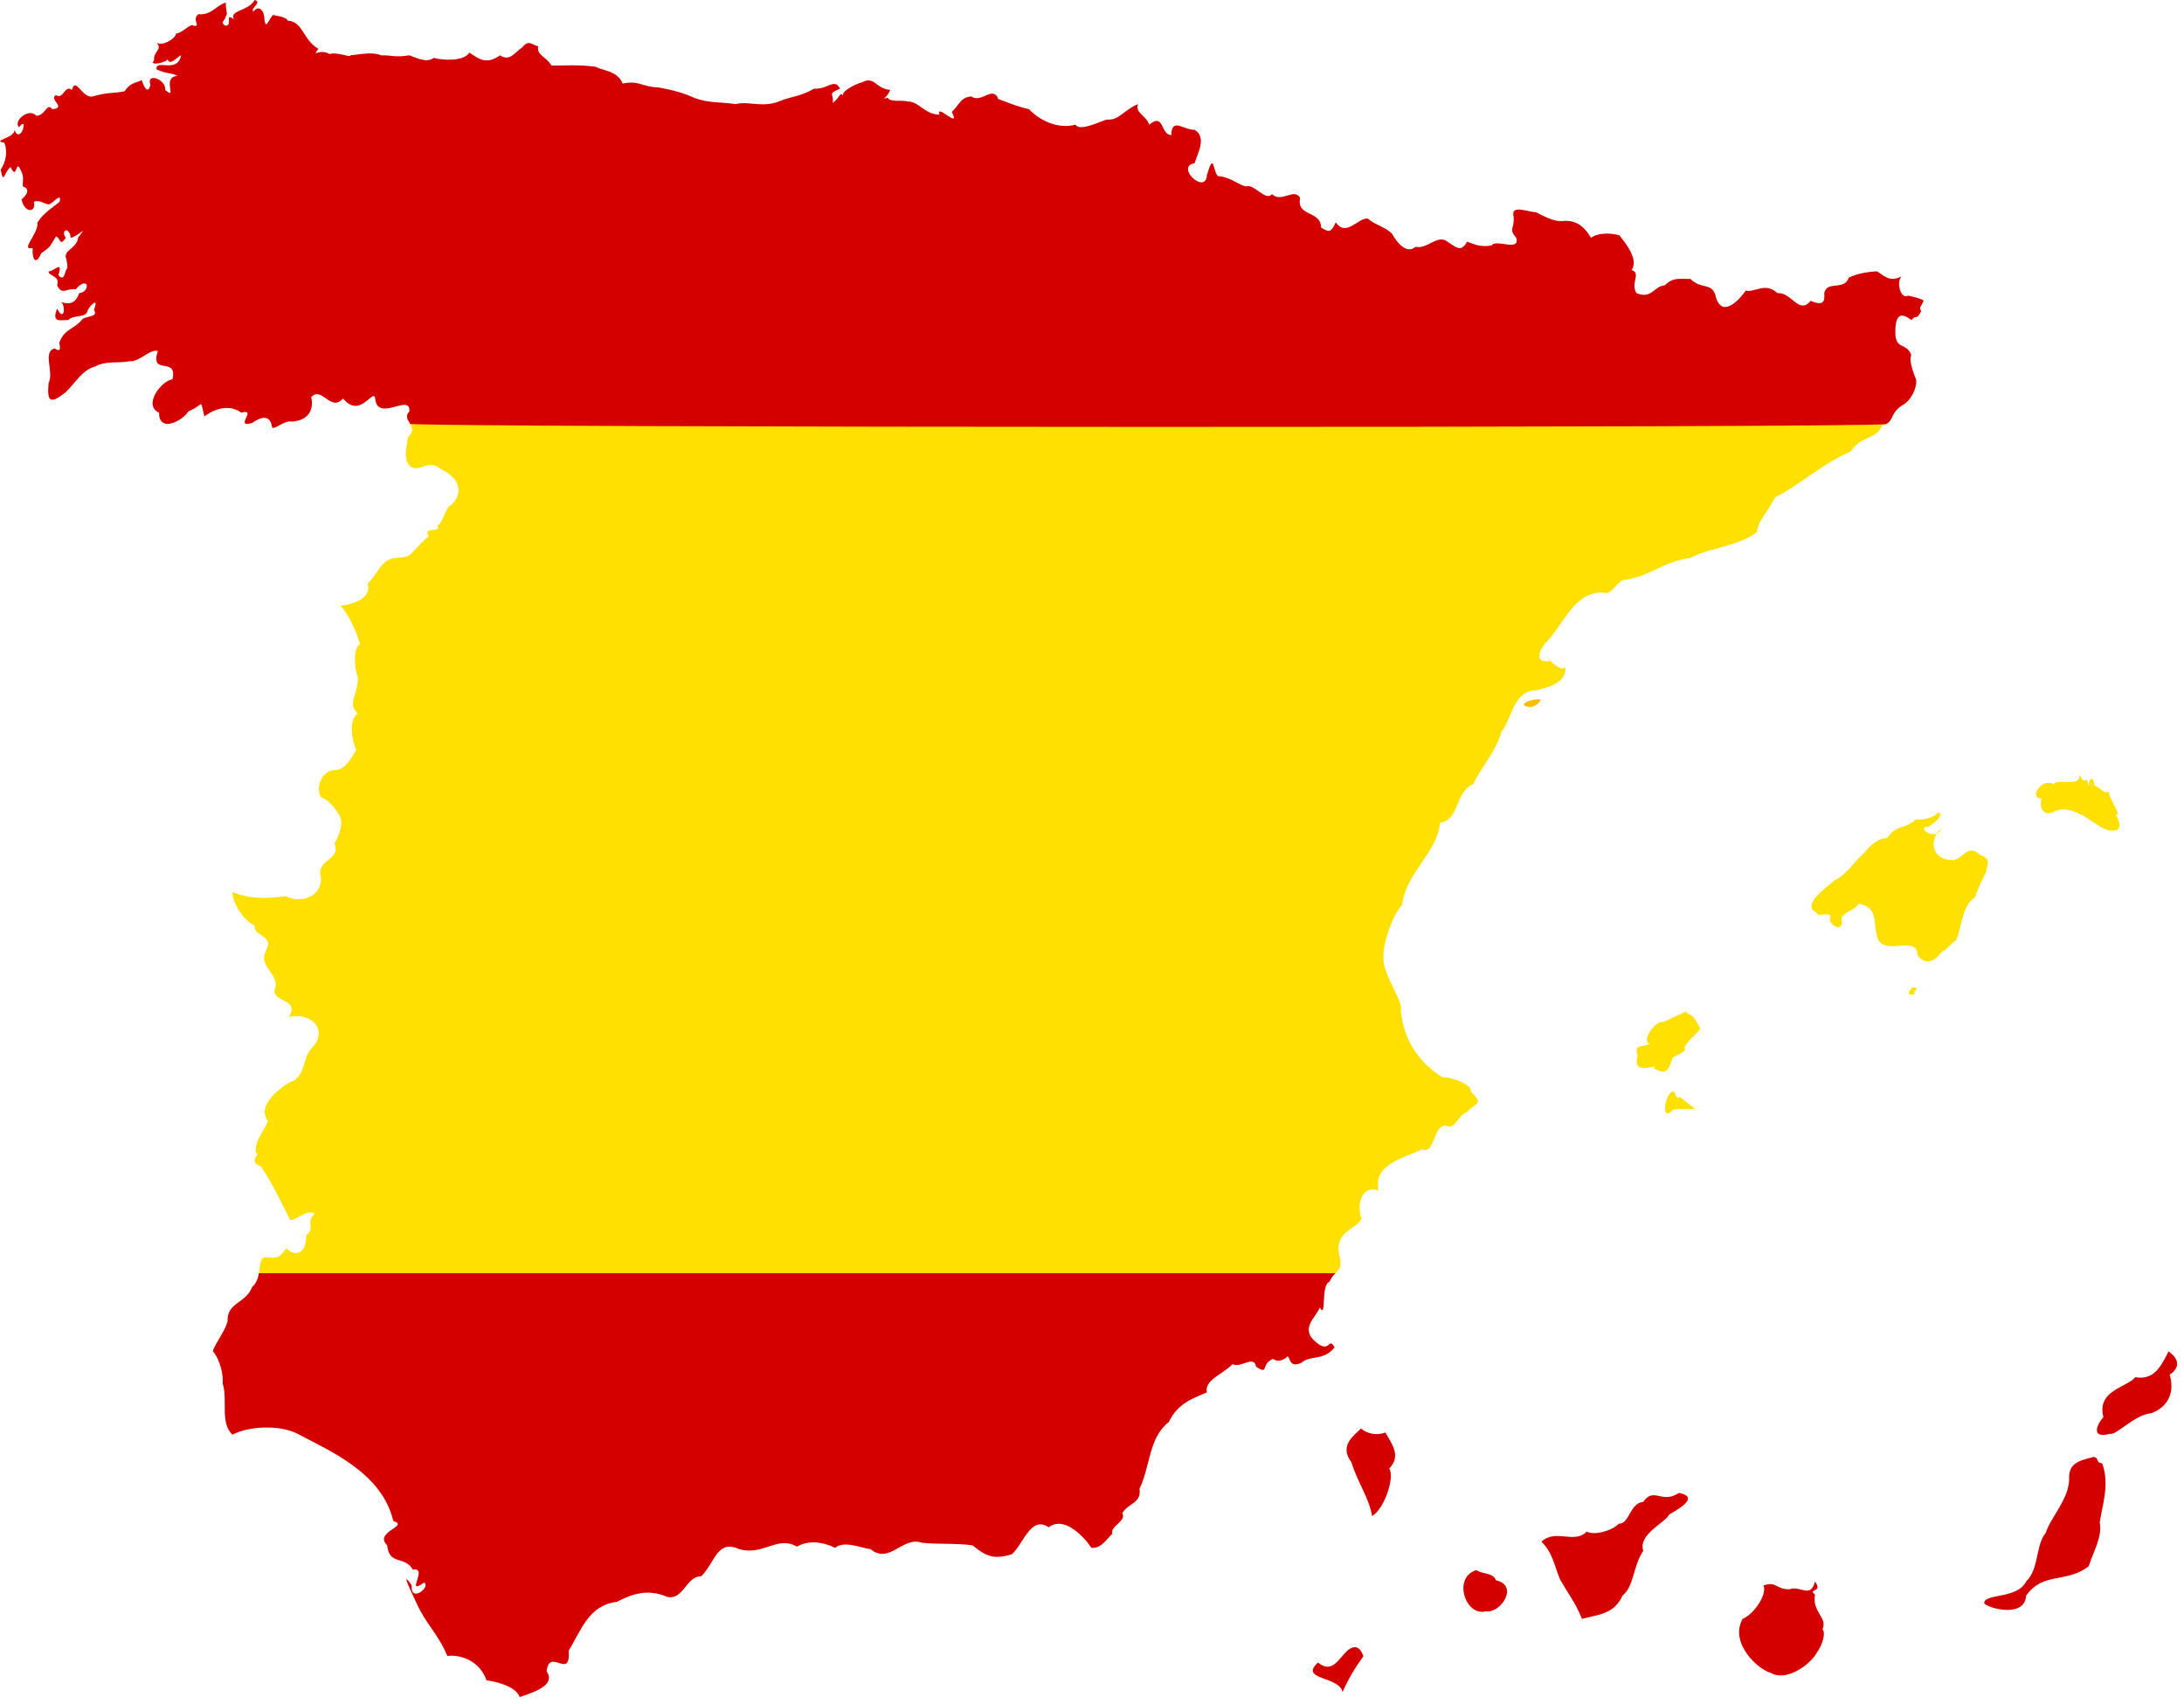
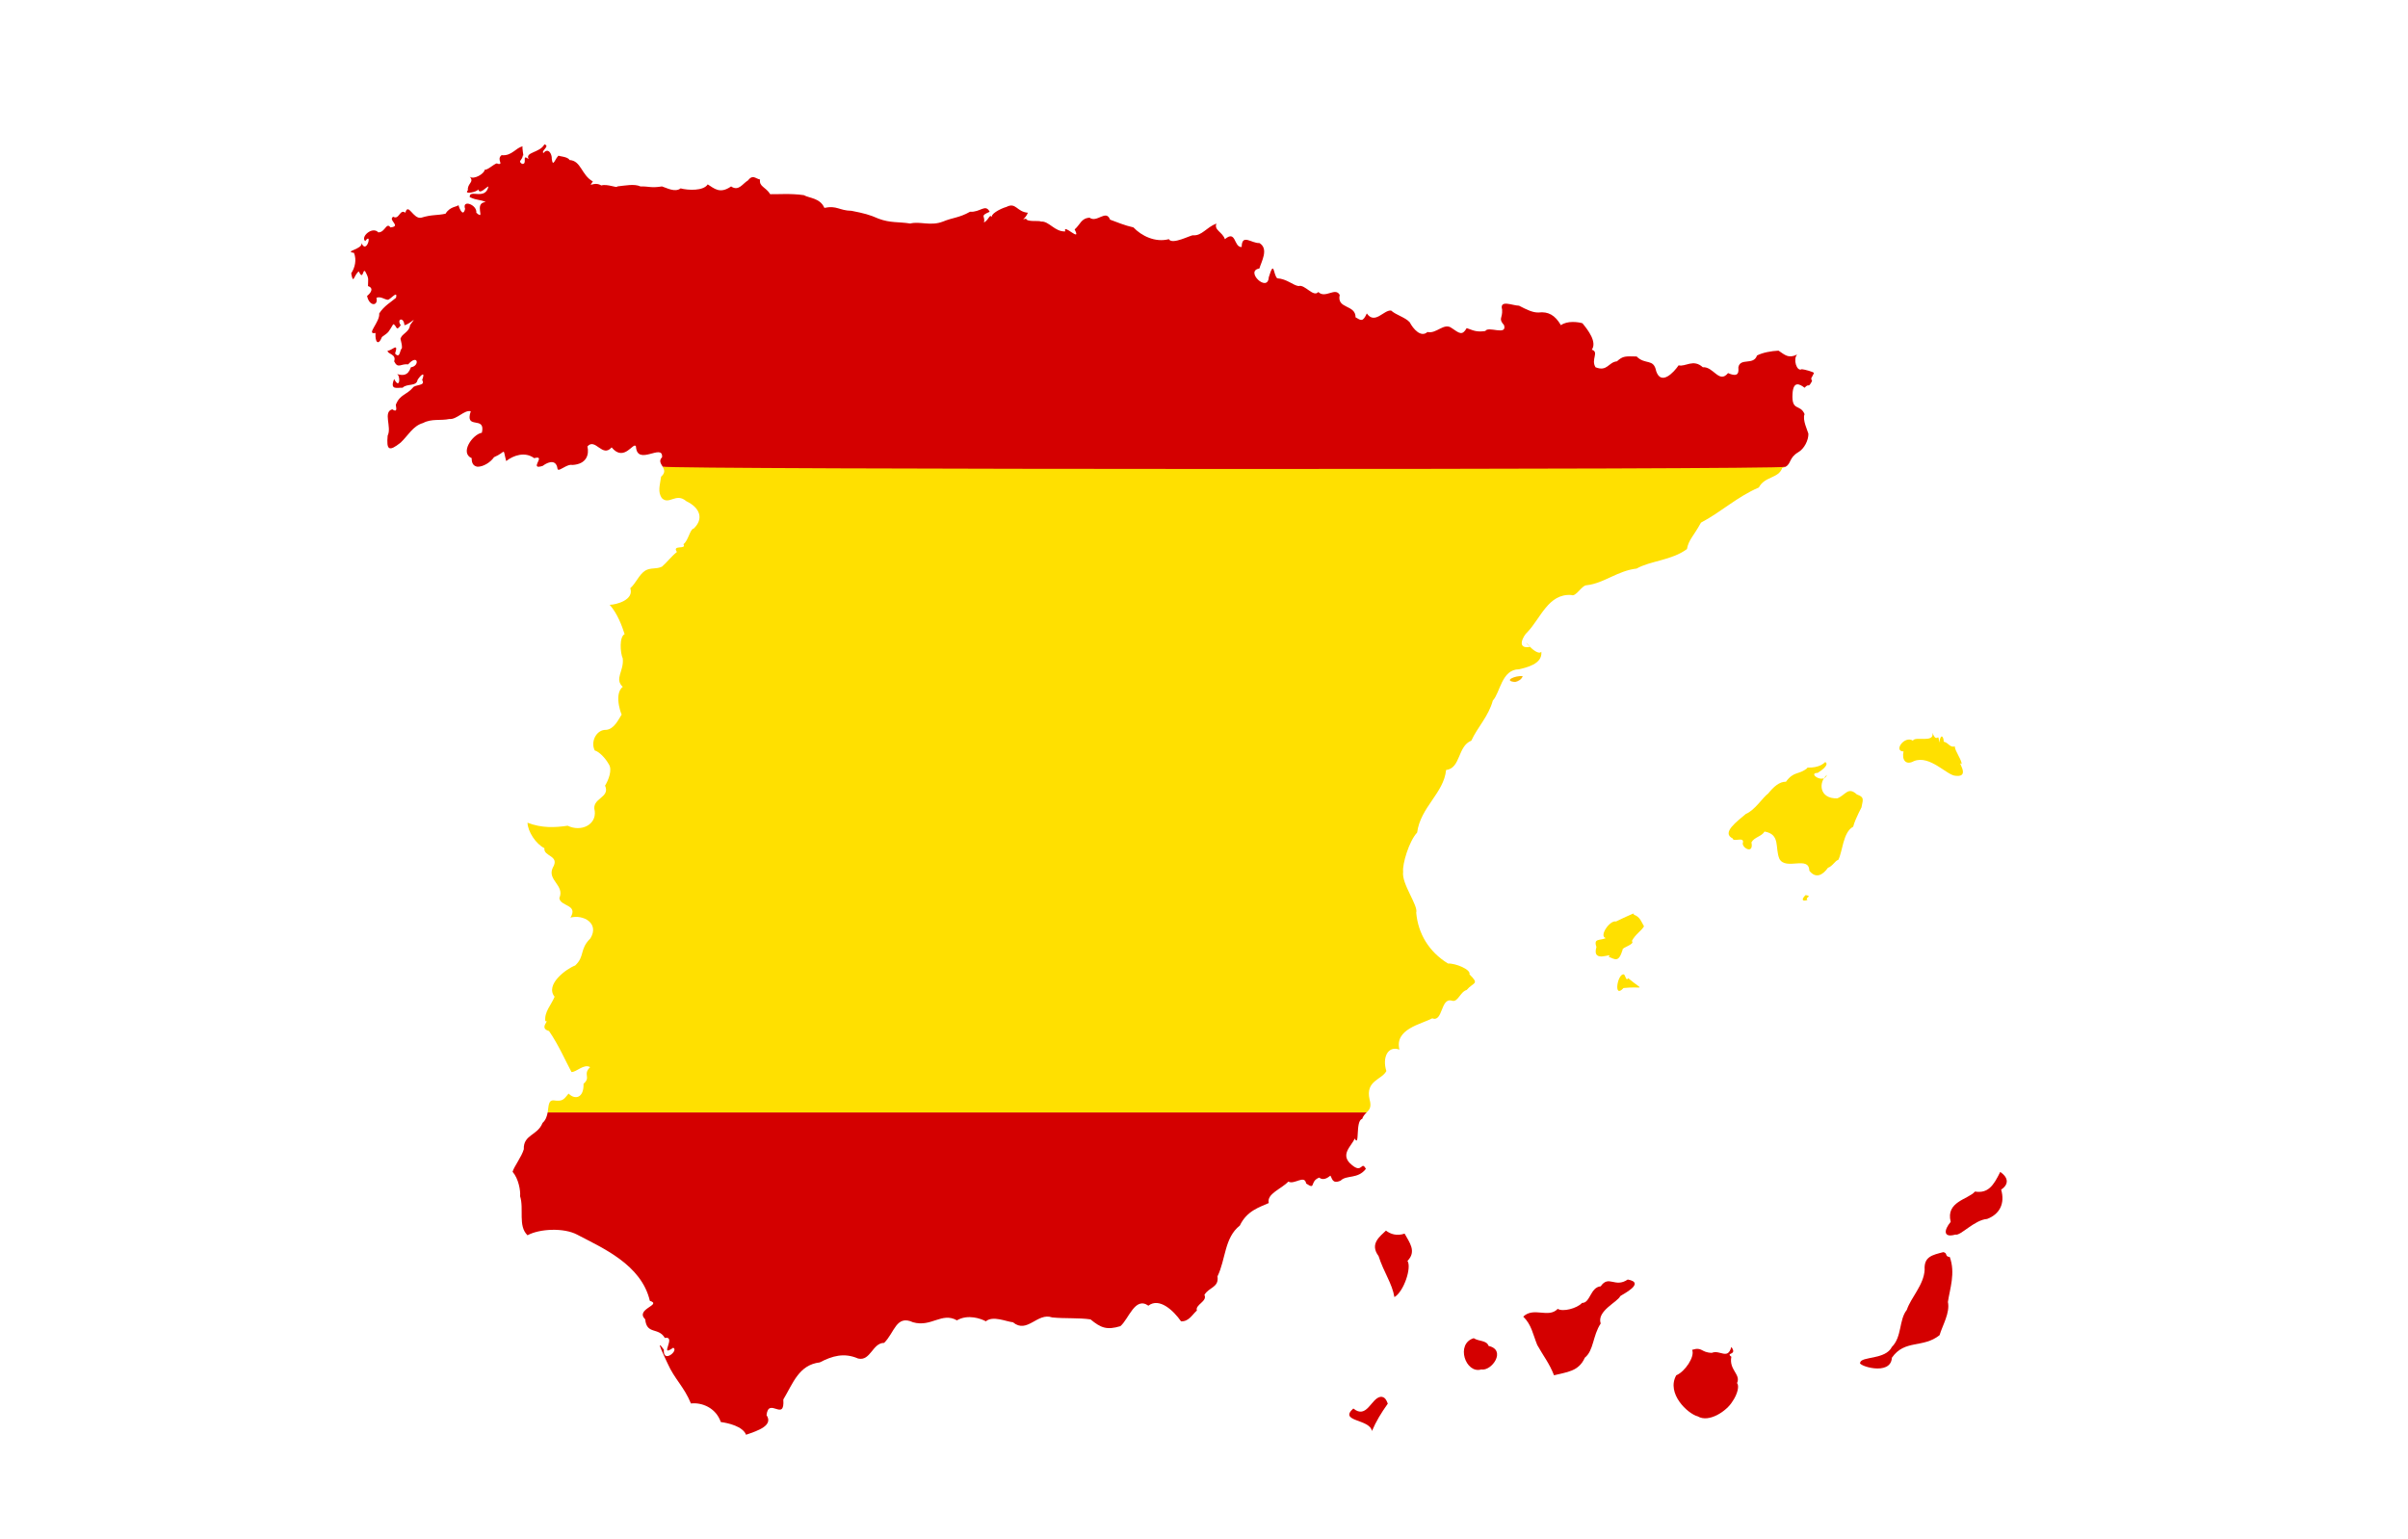
- <svg xmlns="http://www.w3.org/2000/svg" id="svg1453" height="601.806" width="771.576" version="1.1">
-   <g id="layer1" fill-rule="evenodd" transform="translate(-15.425 -.30902)">
-     <path id="path2547" d="m493.65 582.09c-4.33 0.748-6.334 10.491-12.579 5.409-6.954 6.198 7.691 4.766 8.657 10.468 1.929-4.512 4.236-8.337 7.366-12.722-0.561-1.377-1.254-3.375-3.444-3.155l0 0" fill="#d40000" />
-     <path id="path2545" d="m656.65 558.9c-1.698 6.236-5.261 1.141-9.087 2.755-5.145-0.167-4.334-2.937-9.135-1.402 1.43 3.071-3.322 10.179-7.366 11.82-4.74 8.453 5.361 17.907 9.996 19.083 5.238 3.135 13.515-2.596 16.023-6.812 2.617-3.7 3.284-7.579 2.2-8.615 1.955-4.097-3.845-6.104-2.631-12.271-2.87-2.101 2.981-0.509 0-4.558h-0" fill="#d40000" />
-     <path id="path2543" d="m536.99 554.84c-8.545 2.595-3.784 16.678 3.491 14.525 4.926 0.907 11.819-9.05 3.444-10.919-0.99-2.734-4.458-2.008-6.935-3.606l0-0" fill="#d40000" />
-     <path id="path2541" d="m608.54 527.59c-6.008 4.067-8.776-2.3-12.579 3.155-4.821 0.416-4.829 7.849-8.657 7.713-2.36 2.59-8.989 4.254-11.288 2.755-4.343 4.571-11.074-1.108-16.023 3.606 3.882 3.764 4.468 8.161 6.505 13.173 2.983 5.354 5.559 8.384 7.796 14.074 5.766-1.491 11.459-1.676 14.301-8.164 4.201-3.382 3.608-10.152 7.366-15.877-1.899-5.88 7.901-9.976 9.087-12.722 0.885-0.746 12.1-6.128 3.491-7.713l0 0" fill="#d40000" />
-     <path id="path2539" d="m755.08 514.87c-5.079 1.334-9.032 2.059-8.657 8.164-0.34 7.078-6.397 12.939-8.274 18.632-3.726 4.657-2.186 12.491-6.935 17.23-2.98 6.029-14.17 4.298-14.731 7.263-1.549 1.319 14.206 6.572 14.731-2.254 6.015-8.624 14.394-4.267 22.145-10.468 1.39-4.675 4.925-10.381 3.874-15.427 0.875-6.072 3.59-13.379 0.861-20.886-2.488-0.228-0.83-1.838-3.013-2.254v-0" fill="#d40000" />
-     <path id="path2537" d="m496.24 504.86c-2.88 2.788-7.654 6.172-3.444 11.82 2.562 7.883 6.272 12.624 7.366 19.083 4.324-2.511 8.091-13.654 6.074-16.829 4.325-4.405 0.911-8.579-1.339-12.672-3.599 1.238-6.6 0.222-8.657-1.402l-0 0" fill="#d40000" />
-     <path id="path2535" d="m781.53 477.61c-3.111 6.358-5.646 10.086-11.718 9.116-3.228 3.726-13.671 4.624-11.288 14.074-3.321 3.941-3.422 7.55 2.2 5.91 2.288 0.772 8.743-6.809 14.731-7.263 5.861-2.217 8.36-7.219 6.505-13.623 4.096-2.747 2.923-5.964-0.43-8.214" fill="#d40000" />
-     <path id="path2533" d="m606.58 385.82c-2.867-0.121-4.794 11.643 0 6.361 9.249-1.009 9.844 1.808 2.152-4.558-1.086 1.734-1.208-1.711-2.152-1.803h-0" fill="#ffe000" />
-     <path id="path2531" d="m610.88 357.67c-3.552 1.553-5.246 2.384-7.796 3.606-2.869-0.723-8.112 6.916-4.735 7.713-2.751 1.288-5.847-0.038-4.352 4.107-2.405 8.166 8.338 2.045 5.644 4.558 3.085 1.234 4.636 2.844 6.505-3.205-0.508-1.137 5.946-2.475 4.305-4.107 1.674-3.211 4.281-4.515 5.644-6.812-1.44-2.537-2.003-4.468-4.735-5.409l-0-0.451h-0.478" fill="#ffe000" />
-     <path id="path2529" d="m691.14 349.01c-1.893 1.813-1.891 3.19 0.861 2.304-1.38-1.303 2.662-1.706-0.861-2.304l0-0" fill="#ffe000" />
-     <path id="path2527" d="m700.23 287.25c-3.895 3.7-9.708 2.019-8.226 2.755-4.258 3.375-6.236 1.287-9.996 6.361-2.94-0.1-5.716 2.302-8.226 5.459-2.487 1.737-6.152 7.76-10.427 9.516-4.043 3.494-11.471 8.751-6.074 11.37 0.247 1.845 5.195-0.925 4.783 1.803-1.088 2.256 5.146 6.053 3.922 0 1.364-2.468 4.753-2.703 6.074-5.009 7.577 1.309 4.712 7.633 6.935 12.722 3.022 5.474 13.722-1.727 13.87 5.459 2.915 3.719 6.089 2.252 8.657-1.352 2.138-0.7 3.423-3.432 4.783-3.656 1.955-3.455 2.161-12.982 6.935-15.427 1.042-4.058 4.432-9.855 3.874-9.116 0.809-3.887 1.209-4.599-2.152-5.86-4.141-3.839-5.235 0.309-9.087 1.803-8.556 0.303-8.857-7.678-4.783-10.919-1.683 4.5-9.239-0.911-4.352-0.902 5.225-3.261 4.319-4.785 3.491-5.009v0" fill="#ffe000" />
-     <path id="path2525" d="m750.06 273.63c0.981 4.973-8.12 1.397-9.087 3.656-3.9-2.552-9.171 4.92-4.352 5.009-0.88 3.987 1.108 6.548 4.783 4.508 7.457-3.09 15.453 6.795 19.514 6.812 7.175 0.799-0.001-7.822 2.583-5.409 0.701-1.165-3.276-6.459-3.013-8.214-2.574 0.52-2.654-1.571-5.213-2.254 0.079-1.569-1.116-4.728-2.152 0.451-0.224-5.56-0.944 0.985-3.061-4.558v-0" fill="#ffe000" />
-     <path id="path2523" d="m559.75 247.33c-3.35-0.442-9.365 2.231-3.491 2.705 1.426-0.358 2.96-1.142 3.491-2.705h-0" fill="#fabd00" />
-     <path id="path2517" d="m106.89 449.98c-0.299 1.719-0.86 3.512-2.369 4.863-2.291 5.92-8.976 5.37-8.705 12.221-1.03 3.591-4.493 7.932-5.213 10.468 2.776 3.199 3.768 8.875 3.491 11.37 1.881 5.899-1.062 13.83 3.444 18.131 5.595-3.059 16.837-3.581 23.013-0.317 11.717 6.188 29.835 13.872 33.807 30.77 5.952 1.901-7.064 3.735-2.152 8.615 0.687 7.23 6.218 3.535 9.087 8.615 5.715-1.068-3.025 9.452 3.922 4.558 2.689 1.265-4.855 7.513-4.352 0.902-4.58-6.496 0.671 4.005 1.722 6.361 3.265 7.358 7.612 10.757 10.857 18.632 4.896-0.586 11.528 1.854 13.87 8.615 3.364 0.446 10.211 1.989 11.718 5.91 5.724-1.94 12.736-4.338 9.518-9.116 0.953-8.637 8.545 3.406 7.796-7.263 4.53-7.55 7.202-16.08 16.931-17.23 5.811-3.016 11.265-4.631 17.792-1.803 5.821 1.371 6.666-7.278 12.101-7.263 4.916-4.85 5.566-13.189 13.44-9.566 8.497 2.412 13.364-4.896 20.375-0.902 5.106-3.01 11.277-0.75 13.44 0.451 3.218-2.76 9.388 0.12 12.579 0.451 6.654 5.533 11.312-4.746 18.223-2.254 5.886 0.598 12.212 0.095 17.792 0.902 4.832 3.982 7.589 5.051 13.87 3.155 3.918-3.316 6.773-13.92 13.009-9.516 5.11-3.956 11.693 2.296 15.162 7.263 3.679 0.195 5.328-3.285 7.366-5.009-0.954-2.702 5.049-4.271 3.491-7.263 2.084-3.63 6.851-3.382 6.074-8.615 3.876-7.942 3.175-17.95 10.379-23.591 3.265-6.895 9.138-8.515 13.44-10.468-1.07-4.318 5.849-6.513 9.087-9.967 2.772 1.617 7.554-3.389 8.274 0.902 4.769 3.199 1.412-0.967 6.074-2.755 2.429 1.969 5.187-1.058 5.165-0.902 0.829 0.905 0.727 4.147 4.783 2.304 2.737-2.744 7.977-0.582 11.718-5.459-2.204-4.014-1.532 2.418-6.505-1.803-5.976-4.778 0.009-8.852 1.291-12.271 2.511 4.391 0.209-8.358 3.491-9.116 0.478-1.422 1.309-2.244 2.078-3.016" fill="#d40000" />
-     <path id="path2519" d="m106.89 449.98c0.52-2.991 0.247-5.761 2.796-5.605 4.107 0.563 4.587-0.254 6.935-3.155 2.958 3.047 7.153 2.086 6.935-4.558 3.61-3.048-0.501-4.292 3.061-7.713-2.849-1.749-6.435 2.396-8.657 2.254-2.647-4.896-6-12.626-10.427-19.033-4.984-1.391 0.629-5.162-1.722-4.558-0.552-4.388 2.73-7.479 4.305-11.37-4.553-5.657 5.392-12.958 9.566-14.525 4.592-4.326 1.887-7.453 7.056-12.588 4.336-7.053-3.356-11.24-9.256-9.65 3.748-6.194-4.688-5.068-5.165-9.066 2.649-5.95-5.763-8.318-3.061-14.074 3.523-5.846-4.396-5.095-3.874-9.116-3.894-1.876-7.743-7.699-7.844-11.82 6.644 2.548 12.563 2.277 18.653 1.402 6.184 2.997 13.328-0.389 12.579-6.812-1.753-6.127 7.387-6.002 4.783-11.82 1.534-2.457 3.526-7.364 1.722-9.967-1.567-2.822-4.431-5.802-6.505-6.361-2.106-4.107 0.836-9.745 5.213-9.566 3.848-0.292 5.851-4.955 7.366-7.263 0.598 2.404-4.3-9.082 0.43-12.722-4.024-3.735 0.615-7.267 0-13.173-1.192-2.662-1.672-10.081 0.861-11.319-1.22-3.794-3.315-9.558-6.935-13.623 3.111-0.047 11.41-2.268 9.566-7.713 2.779-2.488 3.933-6.163 6.935-8.164 2.648-1.541 5.083-0.536 7.796-1.853 2.124-1.784 4.354-4.785 6.935-6.812-2.492-3.543 4.693-0.905 3.013-3.606 2.276-1.582 3.067-7.137 4.783-7.263 4.761-4.551 2.954-9.649-3.444-12.722-4.816-4.137-7.87 1.874-11.288-1.352-2.171-2.874-0.91-6.249-0.43-10.017 2.152-1.883 1.509-3.323 0.687-4.688-0.823-1.364 521.95-0.126 521.54 0.089-0.408 0.215-0.903 0.398-1.518 0.542-1.697 4.948-8.102 3.784-10.857 9.066-10.238 4.4-17.441 11.377-26.88 16.328-3.517 6.435-5.714 7.889-6.505 12.271-7.03 5.248-17.025 5.442-23.388 9.066-8.727 0.969-15.254 6.833-23.006 7.713-2.545-0.107-5.04 5.637-7.366 4.558-10.631-0.705-14.191 10.835-20.375 17.28-1.584 1.218-5.585 8.082 1.291 6.812-5.475-6.133 3.038 4.953 5.213 2.254 0.648 5.814-7.245 7.419-10.379 8.164-8.106 0.065-8.708 10.872-12.148 14.525-2.076 7.454-6.986 12.166-9.996 18.632-6.467 2.583-4.822 12.785-11.718 13.623-1.042 10.736-11.886 17.229-13.44 29.05-3.779 3.985-6.943 14.778-6.505 18.181-0.859 5.578 7.16 15.773 6.074 19.083 0.909 9.718 5.835 18.086 14.779 23.591 3.38-0.214 10.727 2.78 9.948 5.009 4.874 4.8 1.804 3.546-1.291 7.263-3.119 0.887-4.04 5.986-6.935 4.958-5.247-1.508-4.028 10.199-9.087 8.214-5.005 2.739-17.595 4.921-15.209 14.525-5.45-1.953-8.036 3.727-6.074 9.967-2.12 4.109-9.792 4.38-7.796 13.173 1.032 3.604-0.078 4.756-1.366 6.05" fill="#ffe000" />
-     <path id="path2521" d="m160.26 149.99c0.848 1.406 518.88 1.494 521.54 0.089 2.665-1.405 1.619-4.203 5.848-6.721 2.909-1.629 4.875-5.727 4.783-8.665-0.276-1.216-2.911-6.564-1.77-9.066-2.043-4.951-6.127-1.033-5.596-9.516 0.379-6.132 3.374-4.46 5.596-2.755 2.274-2.489 1.469 0.645 3.491-3.155-0.869-1.574-0.105-1.317 0.861-3.656 0.032-0.526-4.445-1.721-5.644-1.803-2.345 1.335-4.185-4.718-2.152-6.812-4.119 2.013-5.744 0.101-8.657-1.803-3.433 0.177-7.315 0.866-9.996 2.254-1.596 4.735-7.743 0.876-8.657 5.459 0.061 1.704 0.616 5.107-4.783 2.705-4.173 5.096-6.771-3.137-11.718-2.705-4.424-4.048-8.113-0.057-11.24-0.902-2.291 3.347-8.119 9.553-10.427 2.705-1.194-6.075-5.007-2.724-9.087-6.812-5.194-0.094-6.301-0.335-9.135 2.254-3.968 0.362-4.438 4.954-9.948 2.755-2.259-3.656 1.811-7.039-1.722-8.164 2.474-3.526-1.63-8.985-4.352-12.271-1.882-0.597-7.064-1.297-9.996 0.902-2.744-4.707-5.881-6.427-10.379-5.91-2.748 0.078-5.394-1.263-9.087-3.155-2.974-0.015-9.159-3.008-7.844 1.803 0.282 4.252-1.933 3.987 0.909 7.263 1.492 5.069-7.42 0.218-8.705 2.705-4.38 0.665-5.964-0.473-8.657-1.352-2.078 3.63-3.382 2.414-6.935 0-3.572-2.769-7.114 2.827-11.288 1.803-3.032 2.772-6.682-1.494-8.226-4.508-2.041-2.308-6.42-3.386-8.657-5.459-3.439-0.349-7.53 6.675-11.288 1.352-1.855 4.039-2.643 3.299-5.213 1.803 0.035-6.068-8.856-3.753-7.366-10.418-2.071-3.772-6.693 1.885-9.948-1.352-2.259 2.678-6.272-3.72-9.135-2.755-2.466-0.252-5.538-3.388-9.948-3.606-1.896-1.766-1.317-9.001-3.922-0.451-0.425 7.386-11.317-2.95-4.352-4.107 0.863-3.085 4.526-9.154 0-11.82-3.613 0.227-8.169-4.59-8.226 1.853-3.767 0.18-2.456-8.135-7.796-3.656-1.143-3.386-5.203-4.198-3.922-7.263-4.741 1.823-6.771 5.794-10.809 5.459-1.135-0.152-9.749 4.593-11.288 1.803-6.274 1.665-12.696-1.485-16.453-5.459-4.195-0.94-7.545-2.4-10.857-3.606-1.879-4.96-6.033 1.655-9.518-0.902-3.937 0.255-4.227 3.076-6.935 5.459 3.449 6.535-5.687-3.231-4.352 0.902-4.921 0.282-7.549-4.922-11.288-4.558-0.823-0.661-6.396 0.379-6.935-1.352-2.737 0.599-0.473 0.502 0.861-2.755-5.286-0.468-5.478-5.005-9.948-2.705-2.907 0.796-8.079 3.631-6.505 5.009-1.492-2.119-1.258 0.619-3.922 2.254 0.691-3.283-2.167-2.922 2.631-5.009-2.032-3.847-4.231 0.298-9.135 0-5.126 2.882-7.78 2.59-12.579 4.558-5.708 2.238-10.807-0.268-15.162 0.902-5.521-0.876-9.222-0.189-14.731-2.254-4.138-1.829-6.707-2.505-12.579-3.656-5.653-0.072-6.793-2.596-12.579-1.352-2.002-4.658-7.047-4.475-9.518-5.91-6.123-0.901-12.345-0.353-15.64-0.451-2.142-3.466-5.22-3.423-4.735-6.812-2.336-0.521-3.343-2.498-5.644 0.451-2.451 1.421-4.261 5.17-7.796 2.755-5.201 3.645-7.835 0.918-10.857-0.952-1.988 3.15-9.27 2.761-12.579 1.853-2.608 2.005-6.496-0.239-8.657-0.902-5.172 0.815-5.843-0.069-9.996 0-2.826-1.298-7.002-0.403-10.809 0 0.216 0.979-4.606-1.332-7.366-0.451-3.618-2.166-6.454 1.562-3.922-1.853-5.404-2.999-5.393-9.631-10.857-9.967-0.894-1.917-6.427-1.618-4.735-2.254-1.841 0.911-2.888 6.223-3.491 1.803 0.136-2.501-1.735-5.475-3.874-2.755-1.289-1.067 3.276-3.281 0.43-4.057-2.1 3.976-9.111 3.51-7.312 6.811-3.558-2.627-0.233 2.517-3.061 2.254-2.117-1.461-0.036-1.282 0.431-4.057 0.646 1.533-0.809-4.436 0-4.107-3.303 0.507-5.115 4.623-9.948 4.107-2.531 2.052 1.24 4.494-1.77 4.057-0.539-1.217-4.495 3.017-6.074 2.705-0.008 1.776-5.138 4.865-6.935 3.205 2.297 2.702-1.209 2.993-0.861 6.361-2.194 2.152 4.604 0.715 4.783-0.451 0.717 2.696 3.695-1.111 4.783-1.352-1.46 6.702-8.984 1.037-8.705 4.958 3.654 1.725 4.697 0.982 7.413 2.304-5.867 0.372 0.301 8.985-4.352 4.958 0.429-3.767-6.808-6.34-5.213-1.803-1.099 4.742-3.32-2.027-3.013-1.803-0.55 0.918-3.943 0.549-6.074 4.057-4.114 0.889-6.26 0.305-11.288 1.853-3.738 0.828-6.053-7.252-7.366-2.304-2.611-1.995-2.844 3.509-5.644 1.853-2.677 1.548 4.027 4.421-1.291 4.958-1.926-2.632-2.461 2.39-5.644 2.304-2.684-2.978-8.383 2.042-6.074 4.057 3.442-4.697 0.687 6.54-1.722 0.902 0.68 2.849-8.435 3.855-3.491 4.558 1.325 3.317 0.428 6.913-1.291 9.516 1.029 5.626 1.202 0.841 3.491-0.902 2.185 4.463 1.779-1.416 3.013 0 1.981 3.633 1.26 3.613 1.291 6.812 3.916 1.319-0.628 4.816-0.43 4.558 1.062 5.17 5.337 4.742 4.352 0.902 1.922-0.829 3.724 0.768 5.213 0.902 1.097 0.198 4.815-4.813 3.874-0.902-2.115 1.837-5.564 3.748-7.796 7.263 0.416 4.052-6.373 9.997-1.722 9.066-0.261 4.272 1.296 6.154 3.013 1.853 3.479-2.438 2.827-2.084 5.213-5.91 1.695 0.358 1.164 3.83 3.491 0.451-2.059-2.955 1.429-4.058 1.722 0 2.953-0.585 6.425-5.162 2.583 0-0.236 3.285-4.365 4.26-4.305 6.361-0.791-1.885 1.096 3.512 0.43 4.558-0.807 0.252-0.689 4.97-3.061 2.254 1.871-5.596-1.661-1.148-3.444-1.352-0.208 1.722 4.208 1.442 3.013 4.958 1.804 3.648 3.073 0.976 6.505 1.402 4.633-5.118 5.461 0.811 1.291 1.352-1.434 4.125-3.802 3.865-6.505 3.155 1.71 0.573 1.477 7.619-1.291 2.304-2.177 5.432 1.541 3.882 3.922 4.057 1.944-2.092 6.447-0.452 6.935-3.606 1.065-1.836 3.941-4.67 2.152 0 1.81 2.896-3.307 1.921-4.352 3.606-2.806 3.304-5.967 3.104-7.796 7.713-0.477-0.069 1.422 4.447-1.722 2.304-4.46 1.191-0.143 8.235-2.152 12.221-0.609 6.653 0.542 7.636 6.074 3.205 3.397-3.203 5.676-7.753 10.379-9.066 3.916-2.124 8.261-1.005 12.148-1.853 3.498 0.378 7.079-4.414 9.996-3.606-2.992 8.98 7.051 1.699 5.165 9.967-4.381 0.798-10.353 9.406-4.735 11.82-0.05 2.566 0.972 3.719 2.722 3.981 2.773 0.024 6.099-2.131 7.657-4.432 5.873-2.495 3.891-4.824 5.644 1.803 3.347-2.666 8.749-4.52 13.009-1.352 5.192-1.441-0.719 3.709 1.91 4.005 0.681-0.04 1.254-0.165 2.012-0.399 1.75-1.342 5.539-3.336 6.69 0.277 0.104 0.328 0.187 0.701 0.245 1.125 0.255 1 1.86-0.191 3.652-1.095 1.116-0.563 2.304-1.015 3.283-0.758 6.473-0.382 7.825-4.729 6.935-8.615 3.669-4.145 6.926 5.449 11.24 0.451 5.854 7.115 10.182-2.878 11.288-0.451 0.556 9.47 12.608-1.741 12.148 5.009-1.631 1.646-0.592 2.972 0.256 4.378z" fill="#d40000" />
+ <svg xmlns="http://www.w3.org/2000/svg" version="1.1" id="svg1453" x="0px" y="0px" width="742px" height="474px" viewBox="19.075 40.19 742 474" enable-background="new 19.075 40.19 742 474" xml:space="preserve">
+   <g id="layer1" transform="translate(-15.425 -.30902)">
+     <path id="path2547" fill="#D40000" d="M459.853,470.979c-2.873,0.497-4.202,6.961-8.346,3.589   c-4.614,4.111,5.104,3.162,5.742,6.945c1.281-2.993,2.812-5.532,4.887-8.44C461.764,472.16,461.306,470.833,459.853,470.979   L459.853,470.979" />
+     <path id="path2545" fill="#D40000" d="M567.996,455.593c-1.127,4.139-3.49,0.758-6.028,1.829c-3.414-0.111-2.876-1.948-6.062-0.93   c0.949,2.036-2.204,6.752-4.887,7.842c-3.145,5.609,3.557,11.879,6.632,12.66c3.476,2.079,8.968-1.723,10.632-4.521   c1.735-2.453,2.178-5.027,1.459-5.714c1.297-2.718-2.551-4.05-1.746-8.142C566.093,457.224,569.976,458.279,567.996,455.593   L567.996,455.593" />
+     <path id="path2543" fill="#D40000" d="M488.608,452.9c-5.67,1.721-2.512,11.065,2.315,9.637c3.269,0.602,7.843-6.005,2.285-7.244   C492.551,453.478,490.25,453.961,488.608,452.9L488.608,452.9" />
+     <path id="path2541" fill="#D40000" d="M536.077,434.821c-3.986,2.698-5.822-1.526-8.346,2.094   c-3.199,0.275-3.204,5.208-5.744,5.116c-1.564,1.719-5.963,2.822-7.487,1.828c-2.883,3.032-7.349-0.735-10.631,2.394   c2.575,2.498,2.964,5.415,4.315,8.739c1.978,3.553,3.687,5.563,5.172,9.338c3.825-0.989,7.603-1.114,9.488-5.416   c2.786-2.244,2.394-6.736,4.887-10.534c-1.261-3.902,5.241-6.619,6.029-8.44C534.348,439.444,541.788,435.872,536.077,434.821   L536.077,434.821" />
+     <path id="path2539" fill="#D40000" d="M633.302,426.382c-3.37,0.885-5.994,1.366-5.745,5.416   c-0.226,4.697-4.242,8.586-5.488,12.363c-2.472,3.089-1.451,8.286-4.602,11.43c-1.978,4.001-9.4,2.853-9.774,4.819   c-1.026,0.874,9.426,4.36,9.774-1.495c3.99-5.723,9.549-2.832,14.691-6.945c0.923-3.102,3.269-6.889,2.57-10.234   c0.581-4.03,2.383-8.878,0.572-13.857C633.65,427.726,634.75,426.658,633.302,426.382L633.302,426.382" />
+     <path id="path2537" fill="#D40000" d="M461.57,419.74c-1.91,1.849-5.078,4.096-2.284,7.843c1.699,5.23,4.161,8.375,4.887,12.66   c2.867-1.667,5.368-9.059,4.03-11.165c2.869-2.921,0.604-5.69-0.889-8.406C464.926,421.49,462.937,420.817,461.57,419.74   L461.57,419.74" />
+     <path id="path2535" fill="#D40000" d="M650.85,401.661c-2.064,4.219-3.745,6.692-7.774,6.048c-2.142,2.472-9.07,3.068-7.489,9.338   c-2.203,2.615-2.271,5.008,1.459,3.921c1.518,0.512,5.801-4.518,9.773-4.817c3.89-1.472,5.546-4.789,4.316-9.039   C653.853,405.288,653.074,403.154,650.85,401.661" />
+     <path id="path2533" fill="#FFE000" d="M534.778,340.762c-1.902-0.08-3.181,7.727,0,4.22c6.136-0.668,6.531,1.2,1.428-3.022   C535.484,343.108,535.404,340.823,534.778,340.762L534.778,340.762" />
+     <path id="path2531" fill="#FFE000" d="M537.63,322.086c-2.356,1.03-3.48,1.581-5.173,2.393c-1.903-0.479-5.382,4.589-3.142,5.116   c-1.824,0.855-3.878-0.024-2.888,2.727c-1.596,5.418,5.531,1.356,3.746,3.022c2.046,0.82,3.074,1.888,4.314-2.126   c-0.336-0.753,3.945-1.642,2.856-2.726c1.11-2.129,2.84-2.995,3.744-4.518c-0.955-1.685-1.328-2.965-3.142-3.59v-0.299H537.63" />
+     <path id="path2529" fill="#FFE000" d="M590.88,316.341c-1.257,1.203-1.255,2.116,0.57,1.528   C590.535,317.004,593.217,316.736,590.88,316.341L590.88,316.341" />
+     <path id="path2527" fill="#FFE000" d="M596.91,275.365c-2.585,2.455-6.441,1.339-5.458,1.827c-2.824,2.24-4.138,0.854-6.632,4.22   c-1.95-0.066-3.793,1.527-5.458,3.623c-1.651,1.152-4.081,5.148-6.918,6.313c-2.683,2.318-7.611,5.807-4.03,7.544   c0.164,1.225,3.447-0.614,3.173,1.196c-0.721,1.496,3.414,4.016,2.603,0c0.904-1.639,3.152-1.794,4.03-3.324   c5.025,0.87,3.126,5.065,4.601,8.44c2.006,3.633,9.104-1.146,9.203,3.623c1.933,2.467,4.039,1.494,5.742-0.896   c1.419-0.465,2.271-2.278,3.174-2.427c1.297-2.292,1.434-8.613,4.601-10.234c0.691-2.692,2.94-6.539,2.571-6.049   c0.536-2.579,0.802-3.051-1.428-3.887c-2.748-2.547-3.474,0.205-6.029,1.196c-5.678,0.201-5.877-5.093-3.173-7.244   c-1.117,2.986-6.129-0.604-2.889-0.599C598.06,276.524,597.458,275.514,596.91,275.365L596.91,275.365" />
+     <path id="path2525" fill="#FFE000" d="M629.971,266.329c0.649,3.299-5.387,0.926-6.029,2.426c-2.588-1.693-6.084,3.264-2.888,3.323   c-0.585,2.646,0.735,4.344,3.172,2.991c4.948-2.05,10.253,4.508,12.947,4.52c4.76,0.529,0-5.19,1.714-3.59   c0.465-0.772-2.174-4.284-1.998-5.449c-1.709,0.345-1.762-1.043-3.46-1.495c0.052-1.041-0.74-3.137-1.427,0.299   C631.853,265.664,631.374,270.007,629.971,266.329L629.971,266.329" />
+     <path id="path2523" fill="#FABD00" d="M503.707,248.88c-2.223-0.293-6.213,1.48-2.316,1.794   C502.337,250.436,503.354,249.917,503.707,248.88L503.707,248.88" />
+     <path id="path2517" fill="#D40000" d="M203.253,383.329c-0.198,1.143-0.57,2.33-1.572,3.227c-1.52,3.928-5.955,3.563-5.775,8.109   c-0.683,2.382-2.981,5.263-3.459,6.944c1.842,2.123,2.5,5.889,2.316,7.544c1.248,3.912-0.705,9.176,2.285,12.028   c3.712-2.028,11.17-2.375,15.268-0.209c7.774,4.104,19.794,9.202,22.43,20.413c3.949,1.264-4.687,2.479-1.428,5.717   c0.456,4.797,4.126,2.345,6.029,5.715c3.792-0.708-2.007,6.271,2.602,3.022c1.785,0.841-3.221,4.987-2.887,0.6   c-3.039-4.311,0.445,2.657,1.142,4.222c2.166,4.881,5.05,7.135,7.204,12.36c3.248-0.387,7.648,1.231,9.202,5.716   c2.231,0.294,6.774,1.32,7.775,3.921c3.798-1.287,8.449-2.879,6.314-6.048c0.632-5.729,5.669,2.26,5.172-4.817   c3.006-5.01,4.779-10.668,11.234-11.433c3.855-2,7.474-3.071,11.804-1.195c3.862,0.909,4.422-4.83,8.028-4.819   c3.261-3.218,3.693-8.751,8.917-6.347c5.638,1.6,8.866-3.248,13.518-0.598c3.388-1.999,7.482-0.497,8.917,0.299   c2.135-1.832,6.229,0.08,8.346,0.299c4.415,3.671,7.505-3.149,12.09-1.495c3.905,0.396,8.103,0.062,11.804,0.599   c3.206,2.643,5.035,3.351,9.203,2.093c2.599-2.199,4.493-9.235,8.63-6.313c3.391-2.624,7.758,1.521,10.06,4.818   c2.44,0.129,3.535-2.179,4.887-3.324c-0.634-1.793,3.35-2.833,2.316-4.817c1.382-2.408,4.545-2.243,4.03-5.716   c2.571-5.269,2.106-11.91,6.886-15.652c2.166-4.574,6.062-5.649,8.916-6.943c-0.711-2.866,3.882-4.321,6.029-6.613   c1.84,1.072,5.012-2.248,5.49,0.598c3.164,2.123,0.938-0.642,4.029-1.827c1.612,1.307,3.442-0.702,3.428-0.599   c0.55,0.6,0.482,2.751,3.173,1.529c1.816-1.82,5.293-0.387,7.775-3.623c-1.463-2.663-1.018,1.605-4.316-1.197   c-3.965-3.168,0.006-5.871,0.856-8.141c1.665,2.914,0.139-5.545,2.316-6.047c0.317-0.943,0.869-1.49,1.379-2.002" />
+     <path id="path2519" fill="#FFE000" d="M203.253,383.329c0.345-1.983,0.164-3.82,1.855-3.718c2.725,0.373,3.043-0.169,4.601-2.094   c1.962,2.021,4.746,1.385,4.601-3.023c2.395-2.022-0.332-2.849,2.031-5.119c-1.89-1.158-4.269,1.591-5.743,1.496   c-1.756-3.249-3.98-8.376-6.918-12.628c-3.307-0.922,0.417-3.425-1.142-3.023c-0.366-2.911,1.811-4.961,2.855-7.544   c-3.02-3.752,3.578-8.596,6.347-9.636c3.046-2.87,1.251-4.944,4.682-8.352c2.876-4.681-2.227-7.457-6.141-6.402   c2.486-4.109-3.111-3.362-3.427-6.015c1.757-3.946-3.823-5.519-2.031-9.337c2.337-3.879-2.917-3.38-2.571-6.049   c-2.583-1.244-5.137-5.108-5.204-7.843c4.408,1.692,8.335,1.512,12.375,0.931c4.103,1.988,8.842-0.258,8.345-4.52   c-1.163-4.064,4.901-3.981,3.173-7.841c1.018-1.63,2.34-4.886,1.142-6.613c-1.039-1.873-2.94-3.849-4.315-4.22   c-1.396-2.725,0.556-6.466,3.459-6.347c2.552-0.193,3.881-3.288,4.886-4.818c0.397,1.596-2.853-6.026,0.286-8.44   c-2.67-2.478,0.408-4.821,0-8.74c-0.792-1.767-1.11-6.688,0.571-7.51c-0.81-2.518-2.2-6.342-4.602-9.038   c2.064-0.031,7.57-1.505,6.347-5.118c1.843-1.65,2.609-4.089,4.601-5.417c1.757-1.022,3.373-0.355,5.173-1.229   c1.409-1.184,2.889-3.174,4.601-4.52c-1.654-2.351,3.114-0.6,1.999-2.392c1.51-1.05,2.035-4.735,3.173-4.819   c3.159-3.019,1.96-6.401-2.284-8.44c-3.196-2.745-5.222,1.243-7.489-0.897c-1.44-1.907-0.604-4.146-0.286-6.646   c1.427-1.25,1.001-2.205,0.455-3.11c-0.546-0.905,346.293-0.084,346.021,0.06c-0.271,0.143-0.6,0.264-1.009,0.359   c-1.125,3.283-5.373,2.51-7.202,6.015c-6.792,2.919-11.57,7.548-17.834,10.833c-2.333,4.27-3.791,5.235-4.315,8.142   c-4.664,3.481-11.295,3.61-15.517,6.015c-5.79,0.643-10.12,4.534-15.265,5.118c-1.688-0.071-3.343,3.739-4.886,3.024   c-7.054-0.468-9.416,7.188-13.518,11.464c-1.05,0.808-3.705,5.363,0.855,4.52c-3.632-4.07,2.016,3.286,3.46,1.495   c0.43,3.857-4.808,4.922-6.887,5.417c-5.377,0.043-5.777,7.213-8.06,9.637c-1.377,4.946-4.634,8.072-6.632,12.361   c-4.291,1.714-3.198,8.483-7.775,9.039c-0.69,7.123-7.885,11.43-8.915,19.274c-2.509,2.644-4.607,9.803-4.317,12.062   c-0.57,3.7,4.751,10.463,4.03,12.659c0.604,6.449,3.873,12.001,9.806,15.652c2.243-0.142,7.116,1.846,6.601,3.323   c3.233,3.185,1.196,2.353-0.856,4.818c-2.07,0.589-2.681,3.971-4.601,3.29c-3.481-1.001-2.674,6.767-6.029,5.45   c-3.321,1.816-11.675,3.265-10.091,9.636c-3.617-1.295-5.332,2.473-4.031,6.613c-1.407,2.727-6.496,2.905-5.171,8.739   c0.683,2.393-0.053,3.156-0.906,4.014" />
+     <path id="path2521" fill="#D40000" d="M238.662,184.298c0.563,0.933,344.255,0.992,346.02,0.06c1.769-0.933,1.074-2.789,3.88-4.459   c1.931-1.081,3.235-3.799,3.174-5.749c-0.183-0.808-1.931-4.354-1.174-6.015c-1.355-3.285-4.065-0.686-3.713-6.314   c0.251-4.068,2.239-2.959,3.713-1.828c1.509-1.651,0.974,0.428,2.316-2.093c-0.576-1.044-0.07-0.875,0.571-2.426   c0.021-0.35-2.949-1.142-3.744-1.196c-1.557,0.886-2.777-3.131-1.429-4.52c-2.731,1.335-3.812,0.067-5.743-1.196   c-2.278,0.118-4.854,0.574-6.633,1.496c-1.059,3.141-5.138,0.582-5.742,3.622c0.039,1.13,0.407,3.388-3.173,1.795   c-2.771,3.38-4.493-2.082-7.776-1.795c-2.935-2.686-5.383-0.038-7.457-0.598c-1.52,2.22-5.386,6.338-6.918,1.794   c-0.791-4.031-3.321-1.807-6.029-4.519c-3.445-0.062-4.181-0.223-6.06,1.495c-2.634,0.24-2.944,3.287-6.602,1.828   c-1.498-2.426,1.201-4.67-1.142-5.416c1.641-2.34-1.082-5.961-2.888-8.142c-1.248-0.396-4.688-0.861-6.633,0.598   c-1.819-3.123-3.901-4.264-6.886-3.92c-1.823,0.051-3.578-0.839-6.029-2.094c-1.973-0.01-6.076-1.995-5.203,1.196   c0.187,2.821-1.282,2.646,0.603,4.818c0.99,3.363-4.922,0.145-5.775,1.794c-2.905,0.441-3.958-0.314-5.744-0.897   c-1.378,2.408-2.243,1.601-4.6,0c-2.372-1.837-4.722,1.876-7.49,1.196c-2.013,1.84-4.434-0.99-5.458-2.991   c-1.354-1.531-4.26-2.247-5.743-3.622c-2.281-0.231-4.996,4.429-7.488,0.898c-1.231,2.68-1.755,2.188-3.46,1.196   c0.023-4.027-5.875-2.49-4.887-6.912c-1.375-2.502-4.44,1.251-6.601-0.897c-1.498,1.777-4.161-2.469-6.062-1.827   c-1.636-0.168-3.673-2.249-6.6-2.393c-1.258-1.171-0.874-5.973-2.603-0.299c-0.28,4.9-7.507-1.958-2.887-2.725   c0.573-2.047,3.003-6.073,0-7.842c-2.396,0.15-5.421-3.045-5.458,1.23c-2.499,0.119-1.629-5.397-5.172-2.426   c-0.758-2.246-3.453-2.786-2.603-4.819c-3.145,1.209-4.493,3.844-7.172,3.623c-0.752-0.101-6.467,3.047-7.488,1.196   c-4.163,1.104-8.423-0.986-10.917-3.623c-2.783-0.624-5.006-1.591-7.203-2.392c-1.246-3.291-4.003,1.098-6.315-0.599   c-2.612,0.169-2.804,2.041-4.601,3.623c2.289,4.335-3.772-2.144-2.887,0.598c-3.265,0.187-5.009-3.266-7.49-3.024   c-0.546-0.439-4.244,0.252-4.601-0.897c-1.816,0.397-0.314,0.333,0.571-1.828c-3.507-0.31-3.634-3.321-6.6-1.795   c-1.928,0.529-5.36,2.41-4.315,3.323c-0.99-1.406-0.835,0.411-2.603,1.496c0.459-2.178-1.437-1.938,1.747-3.323   c-1.349-2.553-2.808,0.197-6.062,0c-3.4,1.912-5.162,1.719-8.346,3.023c-3.787,1.486-7.17-0.177-10.06,0.598   c-3.663-0.581-6.119-0.125-9.773-1.495c-2.745-1.213-4.45-1.662-8.345-2.425c-3.751-0.048-4.508-1.723-8.347-0.897   c-1.327-3.09-4.675-2.969-6.315-3.921c-4.062-0.598-8.19-0.234-10.376-0.299c-1.421-2.3-3.463-2.271-3.142-4.519   c-1.55-0.346-2.218-1.658-3.745,0.299c-1.625,0.942-2.826,3.43-5.172,1.827c-3.451,2.419-5.198,0.609-7.203-0.631   c-1.319,2.09-6.15,1.832-8.346,1.229c-1.73,1.33-4.311-0.159-5.744-0.599c-3.431,0.541-3.877-0.045-6.632,0   c-1.874-0.861-4.646-0.268-7.171,0c0.144,0.65-3.056-0.883-4.887-0.299c-2.4-1.437-4.282,1.037-2.602-1.229   c-3.585-1.989-3.578-6.39-7.203-6.613c-0.593-1.271-4.264-1.073-3.141-1.496c-1.221,0.604-1.916,4.129-2.317,1.197   c0.09-1.66-1.151-3.632-2.57-1.828c-0.855-0.708,2.174-2.177,0.286-2.691c-1.393,2.638-6.045,2.329-4.851,4.519   c-2.361-1.743-0.155,1.67-2.031,1.495c-1.405-0.969-0.024-0.851,0.285-2.691c0.429,1.017-0.536-2.944,0-2.725   c-2.19,0.337-3.393,3.067-6.6,2.725c-1.679,1.361,0.823,2.981-1.174,2.691c-0.357-0.808-2.982,2.001-4.03,1.795   c-0.006,1.178-3.409,3.228-4.601,2.126c1.524,1.793-0.802,1.986-0.572,4.22c-1.455,1.429,3.055,0.476,3.173-0.299   c0.476,1.789,2.452-0.737,3.173-0.896c-0.968,4.446-5.959,0.688-5.775,3.29c2.424,1.144,3.117,0.651,4.918,1.528   c-3.892,0.247,0.2,5.961-2.888,3.291c0.284-2.5-4.517-4.207-3.458-1.197c-0.73,3.146-2.203-1.344-2-1.196   c-0.365,0.609-2.616,0.364-4.03,2.691c-2.73,0.59-4.153,0.204-7.49,1.23c-2.479,0.549-4.016-4.811-4.886-1.528   c-1.733-1.325-1.887,2.327-3.745,1.229c-1.775,1.027,2.672,2.933-0.856,3.29c-1.278-1.746-1.633,1.586-3.745,1.529   c-1.781-1.976-5.562,1.355-4.03,2.691c2.284-3.116,0.456,4.34-1.142,0.598c0.451,1.89-5.597,2.558-2.317,3.024   c0.879,2.2,0.284,4.586-0.857,6.313c0.683,3.733,0.798,0.559,2.317-0.598c1.449,2.961,1.18-0.939,1.999,0   c1.314,2.41,0.836,2.396,0.857,4.52c2.598,0.875-0.417,3.195-0.286,3.024c0.705,3.43,3.542,3.146,2.888,0.598   c1.274-0.55,2.47,0.509,3.459,0.599c0.727,0.131,3.194-3.193,2.57-0.599c-1.403,1.219-3.692,2.486-5.172,4.819   c0.276,2.687-4.228,6.632-1.143,6.014c-0.173,2.834,0.86,4.083,2,1.229c2.308-1.618,1.875-1.383,3.458-3.921   c1.125,0.238,0.772,2.541,2.316,0.299c-1.366-1.96,0.948-2.692,1.143,0c1.959-0.389,4.263-3.425,1.714,0   c-0.157,2.18-2.897,2.826-2.856,4.221c-0.525-1.25,0.728,2.33,0.286,3.023c-0.536,0.167-0.457,3.298-2.031,1.496   c1.241-3.713-1.102-0.762-2.284-0.897c-0.139,1.143,2.792,0.957,1.999,3.29c1.197,2.421,2.039,0.648,4.315,0.931   c3.073-3.396,3.624,0.538,0.857,0.897c-0.951,2.735-2.522,2.563-4.316,2.093c1.135,0.38,0.98,5.055-0.856,1.529   c-1.445,3.604,1.022,2.575,2.602,2.692c1.29-1.389,4.277-0.3,4.601-2.393c0.707-1.217,2.614-3.098,1.428,0   c1.201,1.922-2.194,1.275-2.888,2.393c-1.862,2.192-3.958,2.06-5.172,5.118c-0.316-0.046,0.943,2.95-1.143,1.528   c-2.959,0.791-0.094,5.464-1.427,8.108c-0.405,4.415,0.359,5.066,4.029,2.127c2.253-2.125,3.766-5.144,6.886-6.015   c2.598-1.41,5.481-0.666,8.06-1.23c2.321,0.251,4.697-2.928,6.632-2.392c-1.985,5.958,4.678,1.127,3.427,6.613   c-2.907,0.529-6.87,6.24-3.142,7.842c-0.034,1.702,0.644,2.467,1.806,2.642c1.839,0.016,4.046-1.414,5.08-2.94   c3.896-1.655,2.582-3.201,3.744,1.196c2.221-1.769,5.805-2.999,8.631-0.897c3.445-0.956-0.477,2.462,1.267,2.658   c0.452-0.026,0.832-0.11,1.335-0.265c1.161-0.891,3.674-2.213,4.438,0.184c0.069,0.217,0.124,0.465,0.163,0.747   c0.168,0.663,1.234-0.126,2.423-0.727c0.74-0.374,1.528-0.673,2.178-0.503c4.294-0.253,5.192-3.137,4.601-5.715   c2.435-2.751,4.596,3.614,7.457,0.299c3.885,4.72,6.755-1.909,7.489-0.299c0.369,6.283,8.365-1.155,8.06,3.323   c-1.081,1.092-0.392,1.971,0.17,2.904L238.662,184.298z" />
  </g>
</svg>
